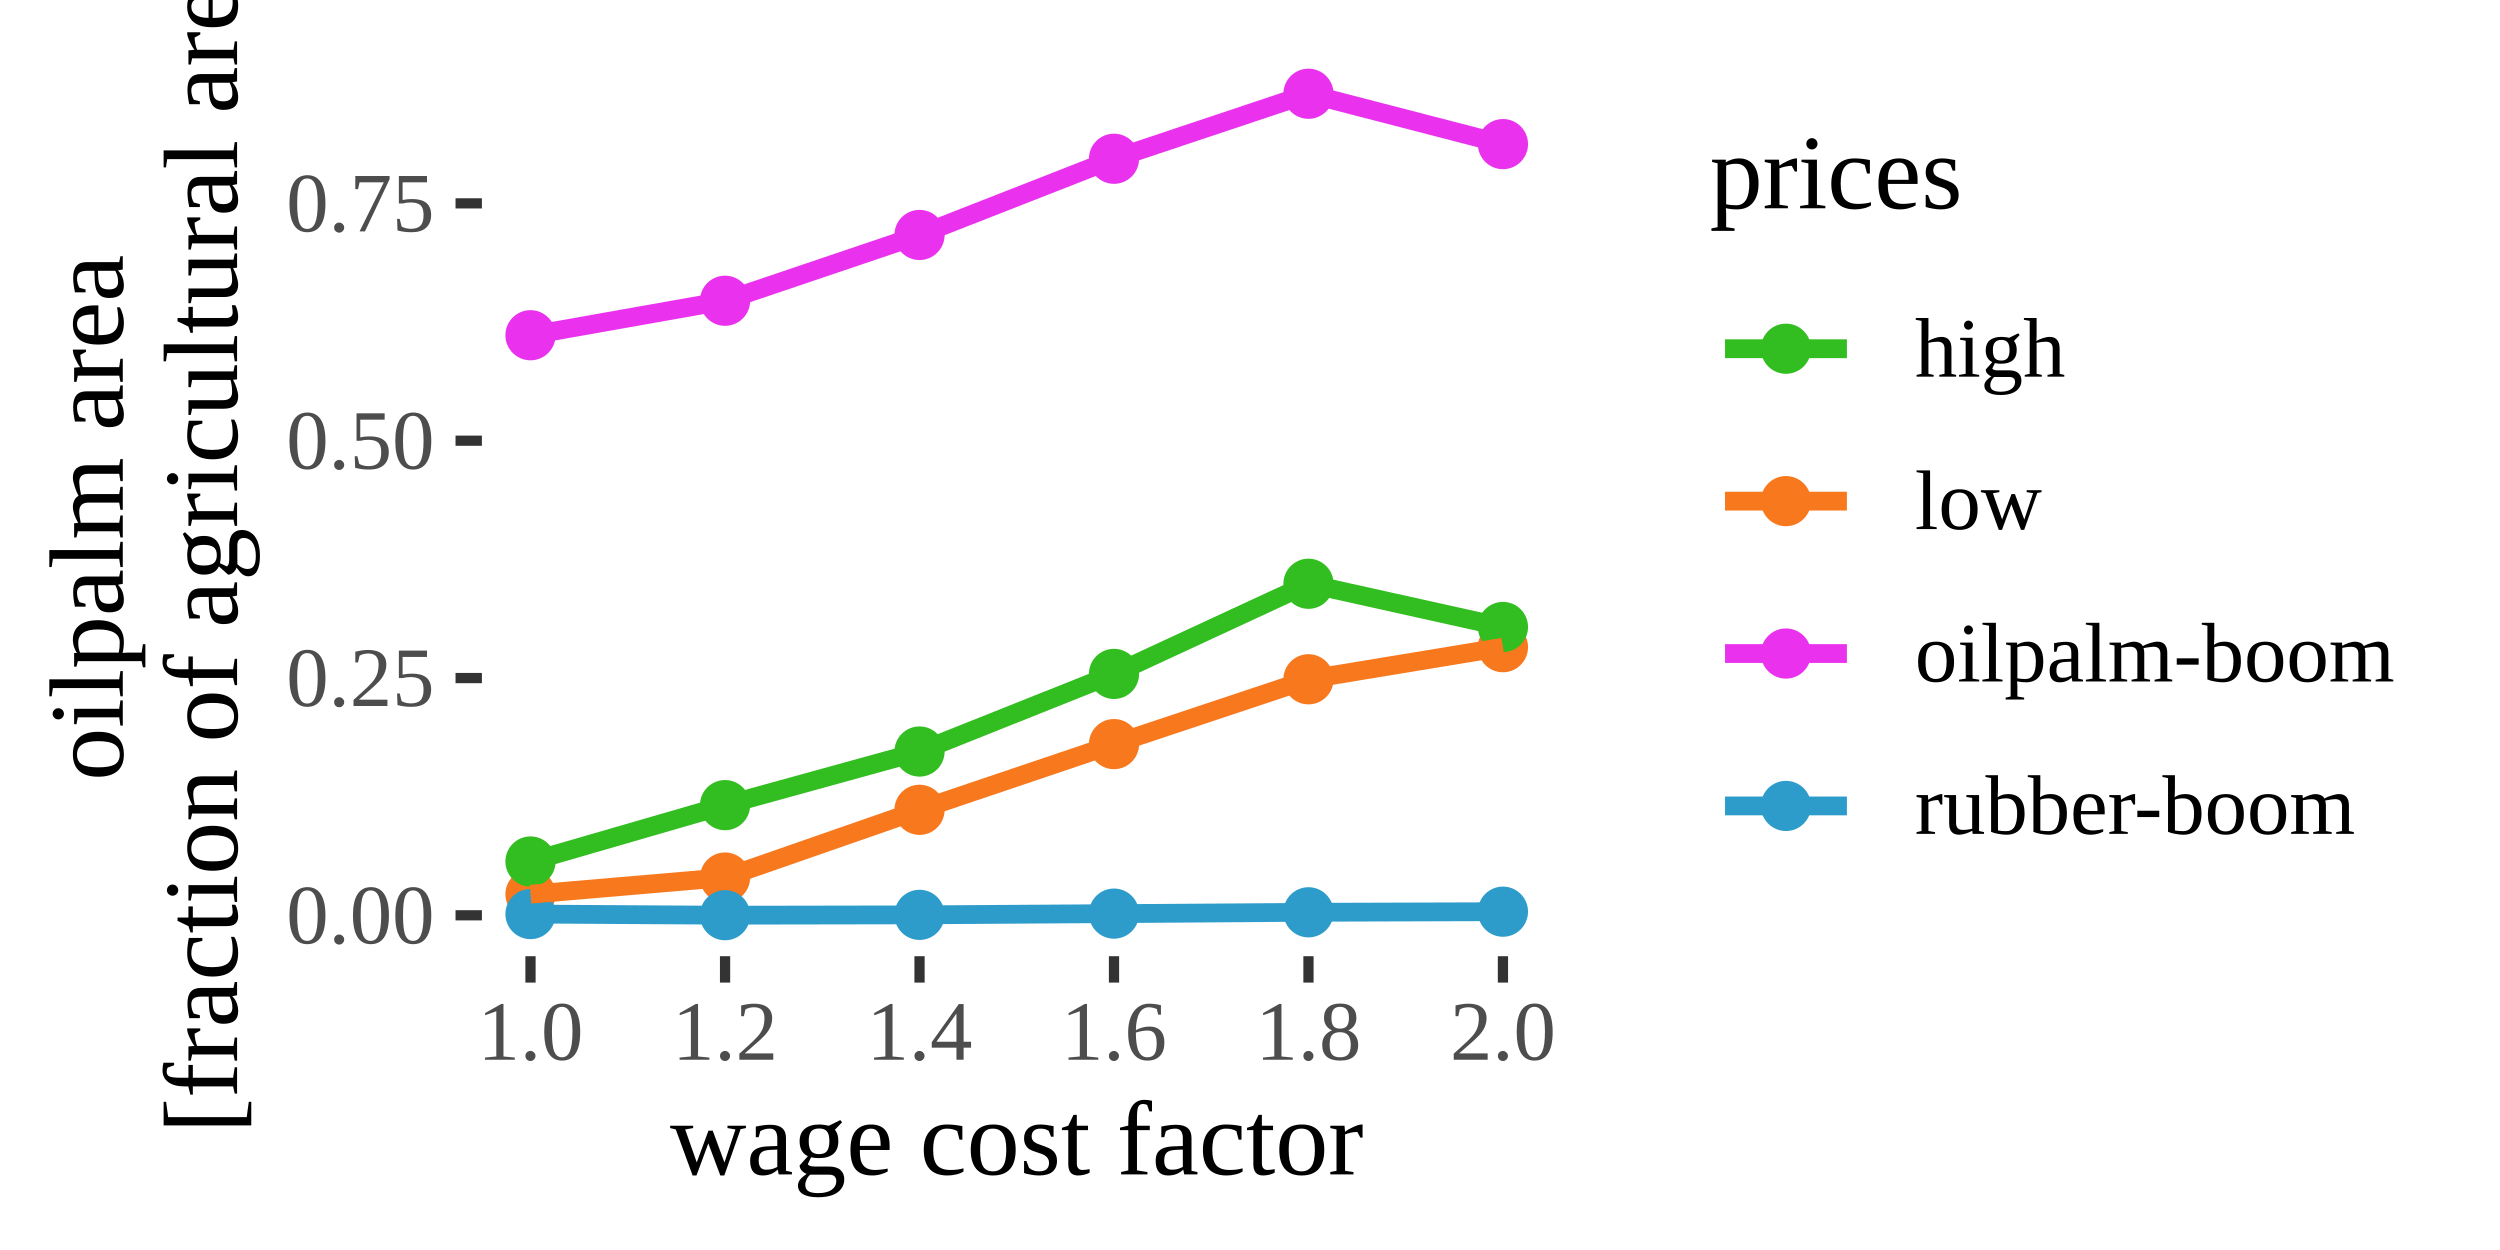
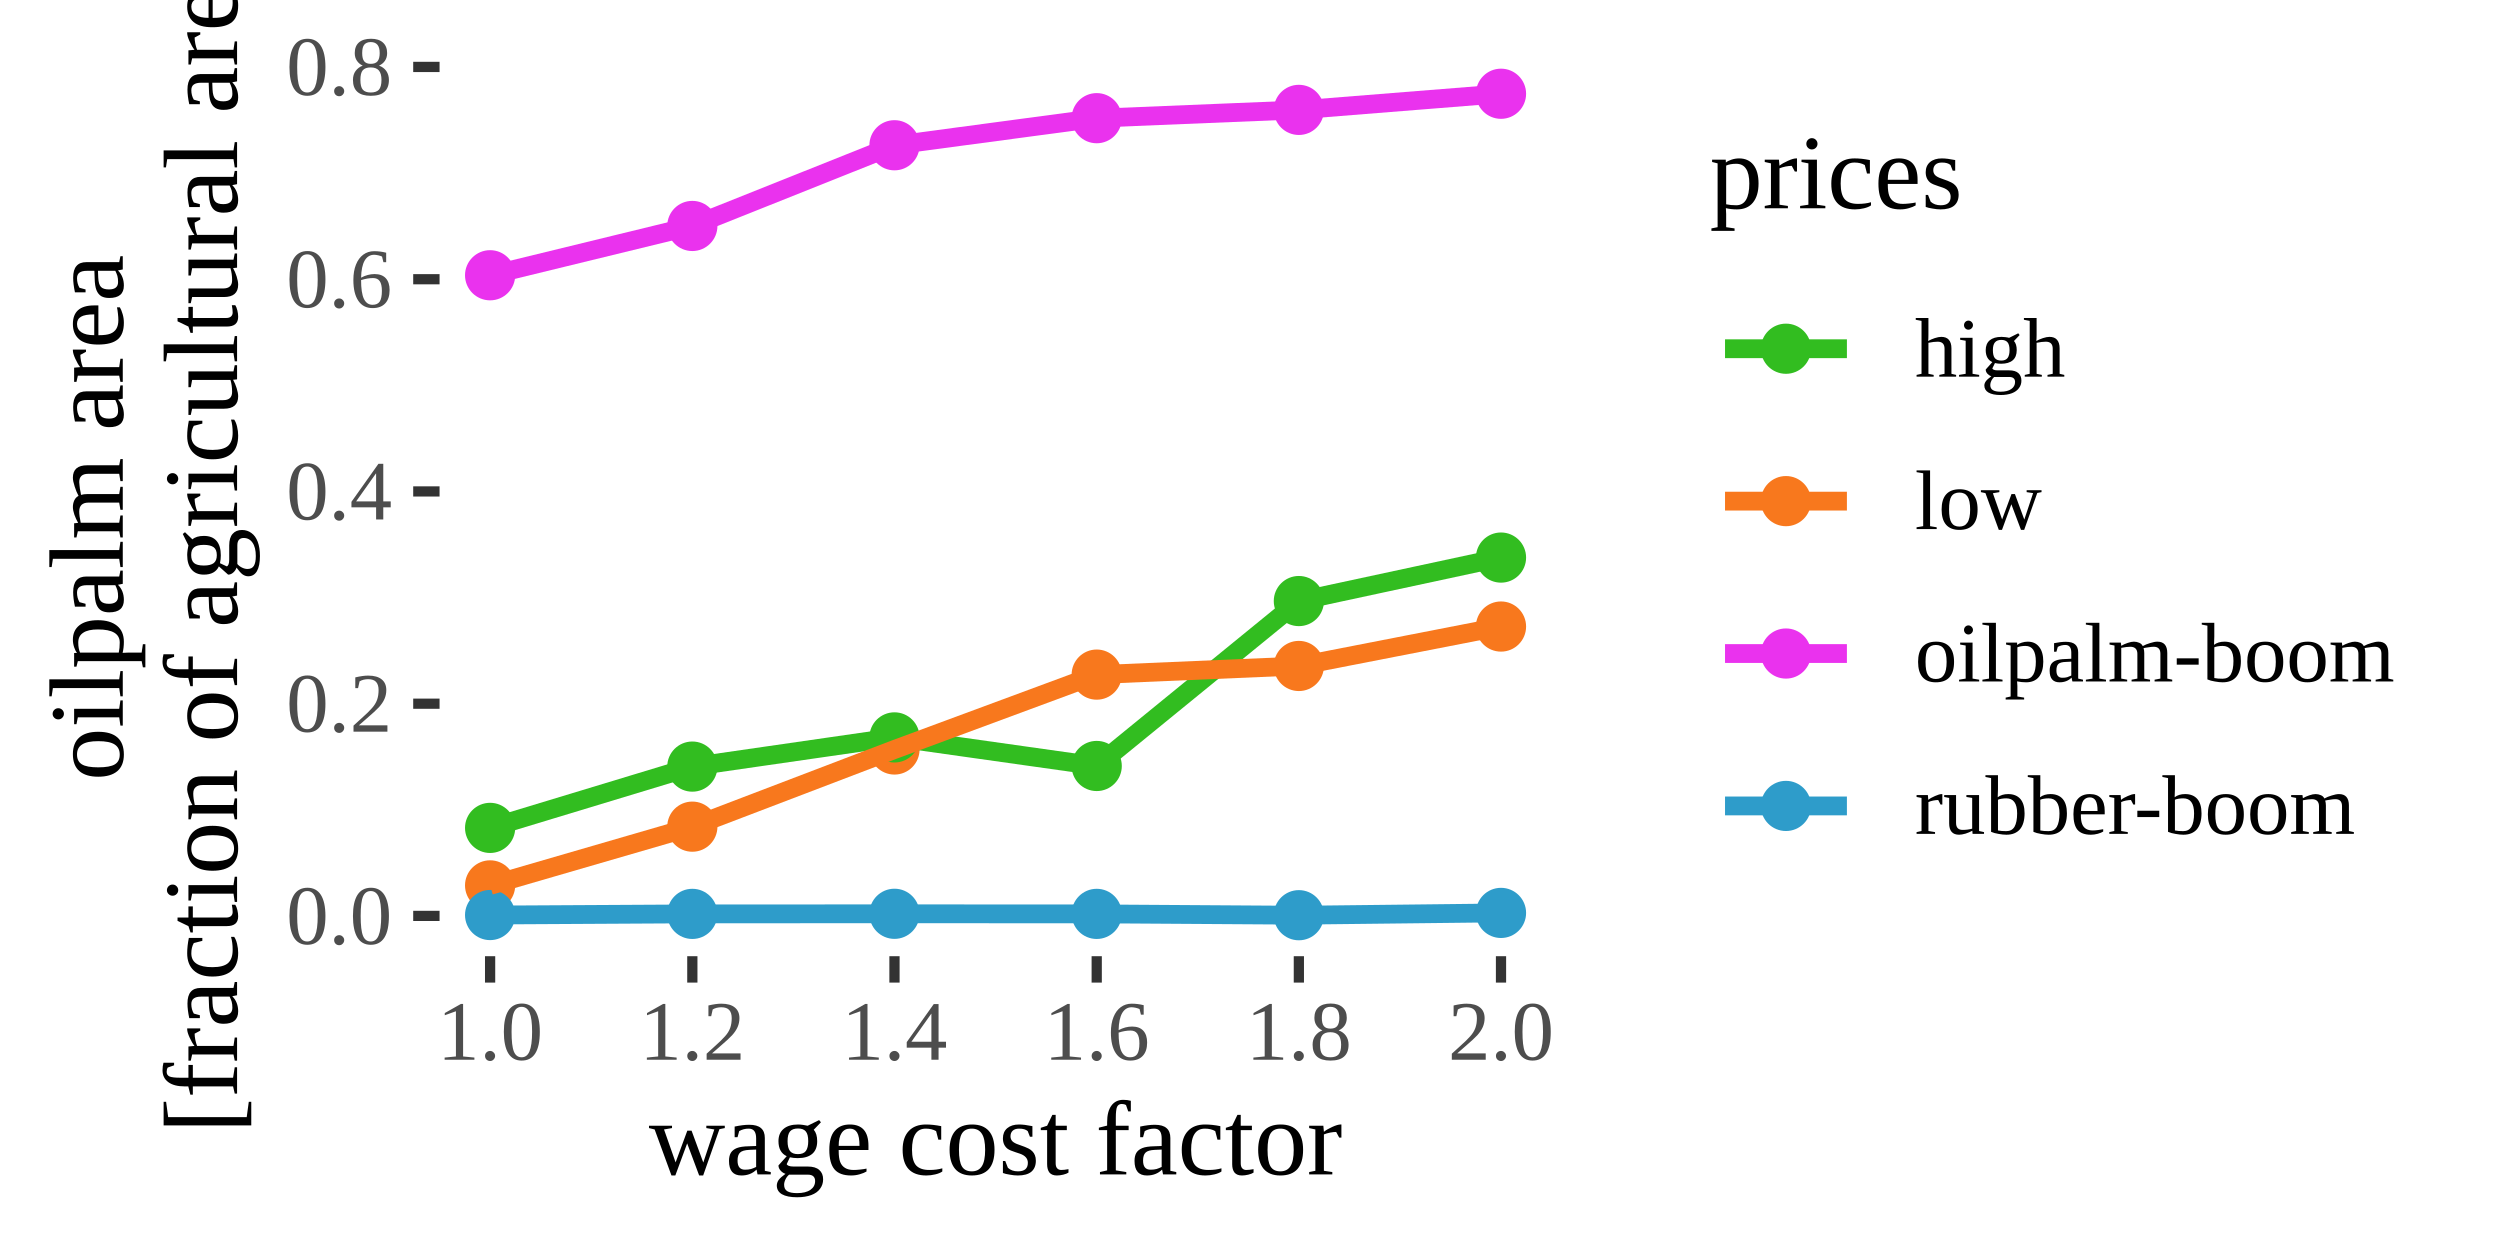
<svg xmlns="http://www.w3.org/2000/svg" viewBox="0 0 283.46 141.73">
  <defs>
    <style type="text/css">
    line, polyline, polygon, path, rect, circle {
      fill: none;
      stroke: #000000;
      stroke-linecap: round;
      stroke-linejoin: round;
      stroke-miterlimit: 10.00;
    }
  </style>
  </defs>
  <rect width="100%" height="100%" style="stroke: none; fill: #FFFFFF;" />
  <defs>
-     <clipPath id="cpNTQuNjR8MTc1LjkzfDEwOC40Mnw1Ljk4">
-       <rect x="54.64" y="5.98" width="121.28" height="102.45" />
+     <clipPath id="cpNDkuODR8MTc1LjkzfDEwOC40Mnw1Ljk4">
+       <rect x="49.84" y="5.98" width="126.08" height="102.45" />
    </clipPath>
  </defs>
-   <circle cx="60.15" cy="101.39" r="2.49" style="stroke-width: 0.71; stroke: #F8781D; fill: #F8781D;" clip-path="url(#cpNTQuNjR8MTc1LjkzfDEwOC40Mnw1Ljk4)" />
-   <circle cx="60.15" cy="103.64" r="2.49" style="stroke-width: 0.71; stroke: #2E9CCA; fill: #2E9CCA;" clip-path="url(#cpNTQuNjR8MTc1LjkzfDEwOC40Mnw1Ljk4)" />
-   <circle cx="60.15" cy="38.01" r="2.49" style="stroke-width: 0.71; stroke: #EA32EE; fill: #EA32EE;" clip-path="url(#cpNTQuNjR8MTc1LjkzfDEwOC40Mnw1Ljk4)" />
-   <circle cx="60.15" cy="97.68" r="2.49" style="stroke-width: 0.71; stroke: #32BD20; fill: #32BD20;" clip-path="url(#cpNTQuNjR8MTc1LjkzfDEwOC40Mnw1Ljk4)" />
-   <circle cx="82.21" cy="99.50" r="2.49" style="stroke-width: 0.71; stroke: #F8781D; fill: #F8781D;" clip-path="url(#cpNTQuNjR8MTc1LjkzfDEwOC40Mnw1Ljk4)" />
-   <circle cx="82.21" cy="103.77" r="2.49" style="stroke-width: 0.71; stroke: #2E9CCA; fill: #2E9CCA;" clip-path="url(#cpNTQuNjR8MTc1LjkzfDEwOC40Mnw1Ljk4)" />
-   <circle cx="82.21" cy="34.10" r="2.49" style="stroke-width: 0.71; stroke: #EA32EE; fill: #EA32EE;" clip-path="url(#cpNTQuNjR8MTc1LjkzfDEwOC40Mnw1Ljk4)" />
-   <circle cx="82.21" cy="91.29" r="2.49" style="stroke-width: 0.71; stroke: #32BD20; fill: #32BD20;" clip-path="url(#cpNTQuNjR8MTc1LjkzfDEwOC40Mnw1Ljk4)" />
-   <circle cx="104.26" cy="91.82" r="2.49" style="stroke-width: 0.71; stroke: #F8781D; fill: #F8781D;" clip-path="url(#cpNTQuNjR8MTc1LjkzfDEwOC40Mnw1Ljk4)" />
-   <circle cx="104.26" cy="103.73" r="2.49" style="stroke-width: 0.71; stroke: #2E9CCA; fill: #2E9CCA;" clip-path="url(#cpNTQuNjR8MTc1LjkzfDEwOC40Mnw1Ljk4)" />
-   <circle cx="104.26" cy="26.64" r="2.49" style="stroke-width: 0.71; stroke: #EA32EE; fill: #EA32EE;" clip-path="url(#cpNTQuNjR8MTc1LjkzfDEwOC40Mnw1Ljk4)" />
-   <circle cx="104.26" cy="85.21" r="2.49" style="stroke-width: 0.71; stroke: #32BD20; fill: #32BD20;" clip-path="url(#cpNTQuNjR8MTc1LjkzfDEwOC40Mnw1Ljk4)" />
-   <circle cx="126.31" cy="84.37" r="2.49" style="stroke-width: 0.71; stroke: #F8781D; fill: #F8781D;" clip-path="url(#cpNTQuNjR8MTc1LjkzfDEwOC40Mnw1Ljk4)" />
-   <circle cx="126.31" cy="103.59" r="2.49" style="stroke-width: 0.71; stroke: #2E9CCA; fill: #2E9CCA;" clip-path="url(#cpNTQuNjR8MTc1LjkzfDEwOC40Mnw1Ljk4)" />
-   <circle cx="126.31" cy="18.00" r="2.49" style="stroke-width: 0.71; stroke: #EA32EE; fill: #EA32EE;" clip-path="url(#cpNTQuNjR8MTc1LjkzfDEwOC40Mnw1Ljk4)" />
-   <circle cx="126.31" cy="76.41" r="2.49" style="stroke-width: 0.71; stroke: #32BD20; fill: #32BD20;" clip-path="url(#cpNTQuNjR8MTc1LjkzfDEwOC40Mnw1Ljk4)" />
-   <circle cx="148.36" cy="77.02" r="2.49" style="stroke-width: 0.71; stroke: #F8781D; fill: #F8781D;" clip-path="url(#cpNTQuNjR8MTc1LjkzfDEwOC40Mnw1Ljk4)" />
-   <circle cx="148.36" cy="103.44" r="2.49" style="stroke-width: 0.71; stroke: #2E9CCA; fill: #2E9CCA;" clip-path="url(#cpNTQuNjR8MTc1LjkzfDEwOC40Mnw1Ljk4)" />
-   <circle cx="148.36" cy="10.63" r="2.49" style="stroke-width: 0.71; stroke: #EA32EE; fill: #EA32EE;" clip-path="url(#cpNTQuNjR8MTc1LjkzfDEwOC40Mnw1Ljk4)" />
-   <circle cx="148.36" cy="66.19" r="2.49" style="stroke-width: 0.71; stroke: #32BD20; fill: #32BD20;" clip-path="url(#cpNTQuNjR8MTc1LjkzfDEwOC40Mnw1Ljk4)" />
-   <circle cx="170.41" cy="73.38" r="2.49" style="stroke-width: 0.71; stroke: #F8781D; fill: #F8781D;" clip-path="url(#cpNTQuNjR8MTc1LjkzfDEwOC40Mnw1Ljk4)" />
-   <circle cx="170.41" cy="103.37" r="2.49" style="stroke-width: 0.71; stroke: #2E9CCA; fill: #2E9CCA;" clip-path="url(#cpNTQuNjR8MTc1LjkzfDEwOC40Mnw1Ljk4)" />
-   <circle cx="170.41" cy="16.34" r="2.49" style="stroke-width: 0.71; stroke: #EA32EE; fill: #EA32EE;" clip-path="url(#cpNTQuNjR8MTc1LjkzfDEwOC40Mnw1Ljk4)" />
-   <circle cx="170.41" cy="71.09" r="2.49" style="stroke-width: 0.71; stroke: #32BD20; fill: #32BD20;" clip-path="url(#cpNTQuNjR8MTc1LjkzfDEwOC40Mnw1Ljk4)" />
-   <polyline points="60.15,97.68 82.21,91.29 104.26,85.21 126.31,76.41 148.36,66.19 170.41,71.09 " style="stroke-width: 2.13; stroke: #32BD20; stroke-linecap: butt;" clip-path="url(#cpNTQuNjR8MTc1LjkzfDEwOC40Mnw1Ljk4)" />
-   <polyline points="60.15,101.39 82.21,99.50 104.26,91.82 126.31,84.37 148.36,77.02 170.41,73.38 " style="stroke-width: 2.13; stroke: #F8781D; stroke-linecap: butt;" clip-path="url(#cpNTQuNjR8MTc1LjkzfDEwOC40Mnw1Ljk4)" />
-   <polyline points="60.15,38.01 82.21,34.10 104.26,26.64 126.31,18.00 148.36,10.63 170.41,16.34 " style="stroke-width: 2.13; stroke: #EA32EE; stroke-linecap: butt;" clip-path="url(#cpNTQuNjR8MTc1LjkzfDEwOC40Mnw1Ljk4)" />
-   <polyline points="60.15,103.64 82.21,103.77 104.26,103.73 126.31,103.59 148.36,103.44 170.41,103.37 " style="stroke-width: 2.13; stroke: #2E9CCA; stroke-linecap: butt;" clip-path="url(#cpNTQuNjR8MTc1LjkzfDEwOC40Mnw1Ljk4)" />
+   <circle cx="55.57" cy="100.39" r="2.49" style="stroke-width: 0.71; stroke: #F8781D; fill: #F8781D;" clip-path="url(#cpNDkuODR8MTc1LjkzfDEwOC40Mnw1Ljk4)" />
+   <circle cx="55.57" cy="103.75" r="2.49" style="stroke-width: 0.71; stroke: #2E9CCA; fill: #2E9CCA;" clip-path="url(#cpNDkuODR8MTc1LjkzfDEwOC40Mnw1Ljk4)" />
+   <circle cx="55.57" cy="31.21" r="2.49" style="stroke-width: 0.71; stroke: #EA32EE; fill: #EA32EE;" clip-path="url(#cpNDkuODR8MTc1LjkzfDEwOC40Mnw1Ljk4)" />
+   <circle cx="55.57" cy="93.87" r="2.49" style="stroke-width: 0.71; stroke: #32BD20; fill: #32BD20;" clip-path="url(#cpNDkuODR8MTc1LjkzfDEwOC40Mnw1Ljk4)" />
+   <circle cx="78.50" cy="93.73" r="2.49" style="stroke-width: 0.71; stroke: #F8781D; fill: #F8781D;" clip-path="url(#cpNDkuODR8MTc1LjkzfDEwOC40Mnw1Ljk4)" />
+   <circle cx="78.50" cy="103.62" r="2.49" style="stroke-width: 0.71; stroke: #2E9CCA; fill: #2E9CCA;" clip-path="url(#cpNDkuODR8MTc1LjkzfDEwOC40Mnw1Ljk4)" />
+   <circle cx="78.50" cy="25.62" r="2.49" style="stroke-width: 0.71; stroke: #EA32EE; fill: #EA32EE;" clip-path="url(#cpNDkuODR8MTc1LjkzfDEwOC40Mnw1Ljk4)" />
+   <circle cx="78.50" cy="86.92" r="2.49" style="stroke-width: 0.71; stroke: #32BD20; fill: #32BD20;" clip-path="url(#cpNDkuODR8MTc1LjkzfDEwOC40Mnw1Ljk4)" />
+   <circle cx="101.42" cy="84.98" r="2.49" style="stroke-width: 0.71; stroke: #F8781D; fill: #F8781D;" clip-path="url(#cpNDkuODR8MTc1LjkzfDEwOC40Mnw1Ljk4)" />
+   <circle cx="101.42" cy="103.61" r="2.49" style="stroke-width: 0.71; stroke: #2E9CCA; fill: #2E9CCA;" clip-path="url(#cpNDkuODR8MTc1LjkzfDEwOC40Mnw1Ljk4)" />
+   <circle cx="101.42" cy="16.47" r="2.49" style="stroke-width: 0.71; stroke: #EA32EE; fill: #EA32EE;" clip-path="url(#cpNDkuODR8MTc1LjkzfDEwOC40Mnw1Ljk4)" />
+   <circle cx="101.42" cy="83.61" r="2.49" style="stroke-width: 0.71; stroke: #32BD20; fill: #32BD20;" clip-path="url(#cpNDkuODR8MTc1LjkzfDEwOC40Mnw1Ljk4)" />
+   <circle cx="124.35" cy="76.49" r="2.49" style="stroke-width: 0.71; stroke: #F8781D; fill: #F8781D;" clip-path="url(#cpNDkuODR8MTc1LjkzfDEwOC40Mnw1Ljk4)" />
+   <circle cx="124.35" cy="103.62" r="2.49" style="stroke-width: 0.71; stroke: #2E9CCA; fill: #2E9CCA;" clip-path="url(#cpNDkuODR8MTc1LjkzfDEwOC40Mnw1Ljk4)" />
+   <circle cx="124.35" cy="13.40" r="2.49" style="stroke-width: 0.71; stroke: #EA32EE; fill: #EA32EE;" clip-path="url(#cpNDkuODR8MTc1LjkzfDEwOC40Mnw1Ljk4)" />
+   <circle cx="124.35" cy="86.85" r="2.49" style="stroke-width: 0.71; stroke: #32BD20; fill: #32BD20;" clip-path="url(#cpNDkuODR8MTc1LjkzfDEwOC40Mnw1Ljk4)" />
+   <circle cx="147.27" cy="75.51" r="2.49" style="stroke-width: 0.71; stroke: #F8781D; fill: #F8781D;" clip-path="url(#cpNDkuODR8MTc1LjkzfDEwOC40Mnw1Ljk4)" />
+   <circle cx="147.27" cy="103.77" r="2.49" style="stroke-width: 0.71; stroke: #2E9CCA; fill: #2E9CCA;" clip-path="url(#cpNDkuODR8MTc1LjkzfDEwOC40Mnw1Ljk4)" />
+   <circle cx="147.27" cy="12.46" r="2.49" style="stroke-width: 0.71; stroke: #EA32EE; fill: #EA32EE;" clip-path="url(#cpNDkuODR8MTc1LjkzfDEwOC40Mnw1Ljk4)" />
+   <circle cx="147.27" cy="68.15" r="2.49" style="stroke-width: 0.71; stroke: #32BD20; fill: #32BD20;" clip-path="url(#cpNDkuODR8MTc1LjkzfDEwOC40Mnw1Ljk4)" />
+   <circle cx="170.19" cy="71.04" r="2.49" style="stroke-width: 0.71; stroke: #F8781D; fill: #F8781D;" clip-path="url(#cpNDkuODR8MTc1LjkzfDEwOC40Mnw1Ljk4)" />
+   <circle cx="170.19" cy="103.51" r="2.49" style="stroke-width: 0.71; stroke: #2E9CCA; fill: #2E9CCA;" clip-path="url(#cpNDkuODR8MTc1LjkzfDEwOC40Mnw1Ljk4)" />
+   <circle cx="170.19" cy="10.63" r="2.49" style="stroke-width: 0.71; stroke: #EA32EE; fill: #EA32EE;" clip-path="url(#cpNDkuODR8MTc1LjkzfDEwOC40Mnw1Ljk4)" />
+   <circle cx="170.19" cy="63.22" r="2.49" style="stroke-width: 0.71; stroke: #32BD20; fill: #32BD20;" clip-path="url(#cpNDkuODR8MTc1LjkzfDEwOC40Mnw1Ljk4)" />
+   <polyline points="55.57,93.87 78.50,86.92 101.42,83.61 124.35,86.85 147.27,68.15 170.19,63.22 " style="stroke-width: 2.13; stroke: #32BD20; stroke-linecap: butt;" clip-path="url(#cpNDkuODR8MTc1LjkzfDEwOC40Mnw1Ljk4)" />
+   <polyline points="55.57,100.39 78.50,93.73 101.42,84.98 124.35,76.49 147.27,75.51 170.19,71.04 " style="stroke-width: 2.13; stroke: #F8781D; stroke-linecap: butt;" clip-path="url(#cpNDkuODR8MTc1LjkzfDEwOC40Mnw1Ljk4)" />
+   <polyline points="55.57,31.21 78.50,25.62 101.42,16.47 124.35,13.40 147.27,12.46 170.19,10.63 " style="stroke-width: 2.13; stroke: #EA32EE; stroke-linecap: butt;" clip-path="url(#cpNDkuODR8MTc1LjkzfDEwOC40Mnw1Ljk4)" />
+   <polyline points="55.57,103.75 78.50,103.62 101.42,103.61 124.35,103.62 147.27,103.77 170.19,103.51 " style="stroke-width: 2.13; stroke: #2E9CCA; stroke-linecap: butt;" clip-path="url(#cpNDkuODR8MTc1LjkzfDEwOC40Mnw1Ljk4)" />
  <defs>
    <clipPath id="cpMC4wMHwyODMuNDZ8MTQxLjczfDAuMDA=">
      <rect x="0.00" y="0.00" width="283.46" height="141.73" />
    </clipPath>
  </defs>
  <g clip-path="url(#cpMC4wMHwyODMuNDZ8MTQxLjczfDAuMDA=)">
-     <text x="32.46" y="106.96" style="font-size: 9.60px; fill: #4D4D4D; font-family: Times New Roman;" textLength="16.80px" lengthAdjust="spacingAndGlyphs">0.00</text>
+     <text x="32.46" y="107.03" style="font-size: 9.60px; fill: #4D4D4D; font-family: Times New Roman;" textLength="12.00px" lengthAdjust="spacingAndGlyphs">0.0</text>
  </g>
  <g clip-path="url(#cpMC4wMHwyODMuNDZ8MTQxLjczfDAuMDA=)">
-     <text x="32.46" y="80.05" style="font-size: 9.60px; fill: #4D4D4D; font-family: Times New Roman;" textLength="16.80px" lengthAdjust="spacingAndGlyphs">0.25</text>
+     <text x="32.46" y="82.96" style="font-size: 9.60px; fill: #4D4D4D; font-family: Times New Roman;" textLength="12.00px" lengthAdjust="spacingAndGlyphs">0.2</text>
  </g>
  <g clip-path="url(#cpMC4wMHwyODMuNDZ8MTQxLjczfDAuMDA=)">
-     <text x="32.46" y="53.15" style="font-size: 9.60px; fill: #4D4D4D; font-family: Times New Roman;" textLength="16.80px" lengthAdjust="spacingAndGlyphs">0.50</text>
+     <text x="32.46" y="58.90" style="font-size: 9.60px; fill: #4D4D4D; font-family: Times New Roman;" textLength="12.00px" lengthAdjust="spacingAndGlyphs">0.4</text>
  </g>
  <g clip-path="url(#cpMC4wMHwyODMuNDZ8MTQxLjczfDAuMDA=)">
-     <text x="32.46" y="26.24" style="font-size: 9.60px; fill: #4D4D4D; font-family: Times New Roman;" textLength="16.80px" lengthAdjust="spacingAndGlyphs">0.75</text>
-   </g>
-   <polyline points="51.65,103.78 54.64,103.78 " style="stroke-width: 1.16; stroke: #333333; stroke-linecap: butt;" clip-path="url(#cpMC4wMHwyODMuNDZ8MTQxLjczfDAuMDA=)" />
-   <polyline points="51.65,76.88 54.64,76.88 " style="stroke-width: 1.16; stroke: #333333; stroke-linecap: butt;" clip-path="url(#cpMC4wMHwyODMuNDZ8MTQxLjczfDAuMDA=)" />
-   <polyline points="51.65,49.97 54.64,49.97 " style="stroke-width: 1.16; stroke: #333333; stroke-linecap: butt;" clip-path="url(#cpMC4wMHwyODMuNDZ8MTQxLjczfDAuMDA=)" />
-   <polyline points="51.65,23.06 54.64,23.06 " style="stroke-width: 1.16; stroke: #333333; stroke-linecap: butt;" clip-path="url(#cpMC4wMHwyODMuNDZ8MTQxLjczfDAuMDA=)" />
-   <polyline points="60.15,111.41 60.15,108.42 " style="stroke-width: 1.16; stroke: #333333; stroke-linecap: butt;" clip-path="url(#cpMC4wMHwyODMuNDZ8MTQxLjczfDAuMDA=)" />
-   <polyline points="82.21,111.41 82.21,108.42 " style="stroke-width: 1.16; stroke: #333333; stroke-linecap: butt;" clip-path="url(#cpMC4wMHwyODMuNDZ8MTQxLjczfDAuMDA=)" />
-   <polyline points="104.26,111.41 104.26,108.42 " style="stroke-width: 1.16; stroke: #333333; stroke-linecap: butt;" clip-path="url(#cpMC4wMHwyODMuNDZ8MTQxLjczfDAuMDA=)" />
-   <polyline points="126.31,111.41 126.31,108.42 " style="stroke-width: 1.16; stroke: #333333; stroke-linecap: butt;" clip-path="url(#cpMC4wMHwyODMuNDZ8MTQxLjczfDAuMDA=)" />
-   <polyline points="148.36,111.41 148.36,108.42 " style="stroke-width: 1.16; stroke: #333333; stroke-linecap: butt;" clip-path="url(#cpMC4wMHwyODMuNDZ8MTQxLjczfDAuMDA=)" />
-   <polyline points="170.41,111.41 170.41,108.42 " style="stroke-width: 1.16; stroke: #333333; stroke-linecap: butt;" clip-path="url(#cpMC4wMHwyODMuNDZ8MTQxLjczfDAuMDA=)" />
-   <g clip-path="url(#cpMC4wMHwyODMuNDZ8MTQxLjczfDAuMDA=)">
-     <text x="54.15" y="120.16" style="font-size: 9.60px; fill: #4D4D4D; font-family: Times New Roman;" textLength="12.00px" lengthAdjust="spacingAndGlyphs">1.0</text>
+     <text x="32.46" y="34.84" style="font-size: 9.60px; fill: #4D4D4D; font-family: Times New Roman;" textLength="12.00px" lengthAdjust="spacingAndGlyphs">0.6</text>
  </g>
  <g clip-path="url(#cpMC4wMHwyODMuNDZ8MTQxLjczfDAuMDA=)">
-     <text x="76.21" y="120.16" style="font-size: 9.60px; fill: #4D4D4D; font-family: Times New Roman;" textLength="12.00px" lengthAdjust="spacingAndGlyphs">1.2</text>
+     <text x="32.46" y="10.77" style="font-size: 9.60px; fill: #4D4D4D; font-family: Times New Roman;" textLength="12.00px" lengthAdjust="spacingAndGlyphs">0.8</text>
+   </g>
+   <polyline points="46.85,103.85 49.84,103.85 " style="stroke-width: 1.16; stroke: #333333; stroke-linecap: butt;" clip-path="url(#cpMC4wMHwyODMuNDZ8MTQxLjczfDAuMDA=)" />
+   <polyline points="46.85,79.79 49.84,79.79 " style="stroke-width: 1.16; stroke: #333333; stroke-linecap: butt;" clip-path="url(#cpMC4wMHwyODMuNDZ8MTQxLjczfDAuMDA=)" />
+   <polyline points="46.85,55.72 49.84,55.72 " style="stroke-width: 1.16; stroke: #333333; stroke-linecap: butt;" clip-path="url(#cpMC4wMHwyODMuNDZ8MTQxLjczfDAuMDA=)" />
+   <polyline points="46.85,31.66 49.84,31.66 " style="stroke-width: 1.16; stroke: #333333; stroke-linecap: butt;" clip-path="url(#cpMC4wMHwyODMuNDZ8MTQxLjczfDAuMDA=)" />
+   <polyline points="46.85,7.59 49.84,7.59 " style="stroke-width: 1.16; stroke: #333333; stroke-linecap: butt;" clip-path="url(#cpMC4wMHwyODMuNDZ8MTQxLjczfDAuMDA=)" />
+   <polyline points="55.57,111.41 55.57,108.42 " style="stroke-width: 1.16; stroke: #333333; stroke-linecap: butt;" clip-path="url(#cpMC4wMHwyODMuNDZ8MTQxLjczfDAuMDA=)" />
+   <polyline points="78.50,111.41 78.50,108.42 " style="stroke-width: 1.16; stroke: #333333; stroke-linecap: butt;" clip-path="url(#cpMC4wMHwyODMuNDZ8MTQxLjczfDAuMDA=)" />
+   <polyline points="101.42,111.41 101.42,108.42 " style="stroke-width: 1.16; stroke: #333333; stroke-linecap: butt;" clip-path="url(#cpMC4wMHwyODMuNDZ8MTQxLjczfDAuMDA=)" />
+   <polyline points="124.35,111.41 124.35,108.42 " style="stroke-width: 1.16; stroke: #333333; stroke-linecap: butt;" clip-path="url(#cpMC4wMHwyODMuNDZ8MTQxLjczfDAuMDA=)" />
+   <polyline points="147.27,111.41 147.27,108.42 " style="stroke-width: 1.16; stroke: #333333; stroke-linecap: butt;" clip-path="url(#cpMC4wMHwyODMuNDZ8MTQxLjczfDAuMDA=)" />
+   <polyline points="170.19,111.41 170.19,108.42 " style="stroke-width: 1.16; stroke: #333333; stroke-linecap: butt;" clip-path="url(#cpMC4wMHwyODMuNDZ8MTQxLjczfDAuMDA=)" />
+   <g clip-path="url(#cpMC4wMHwyODMuNDZ8MTQxLjczfDAuMDA=)">
+     <text x="49.57" y="120.16" style="font-size: 9.60px; fill: #4D4D4D; font-family: Times New Roman;" textLength="12.00px" lengthAdjust="spacingAndGlyphs">1.0</text>
  </g>
  <g clip-path="url(#cpMC4wMHwyODMuNDZ8MTQxLjczfDAuMDA=)">
-     <text x="98.26" y="120.16" style="font-size: 9.60px; fill: #4D4D4D; font-family: Times New Roman;" textLength="12.00px" lengthAdjust="spacingAndGlyphs">1.4</text>
+     <text x="72.50" y="120.16" style="font-size: 9.60px; fill: #4D4D4D; font-family: Times New Roman;" textLength="12.00px" lengthAdjust="spacingAndGlyphs">1.2</text>
  </g>
  <g clip-path="url(#cpMC4wMHwyODMuNDZ8MTQxLjczfDAuMDA=)">
-     <text x="120.31" y="120.16" style="font-size: 9.60px; fill: #4D4D4D; font-family: Times New Roman;" textLength="12.00px" lengthAdjust="spacingAndGlyphs">1.6</text>
+     <text x="95.42" y="120.16" style="font-size: 9.60px; fill: #4D4D4D; font-family: Times New Roman;" textLength="12.00px" lengthAdjust="spacingAndGlyphs">1.4</text>
  </g>
  <g clip-path="url(#cpMC4wMHwyODMuNDZ8MTQxLjczfDAuMDA=)">
-     <text x="142.36" y="120.16" style="font-size: 9.60px; fill: #4D4D4D; font-family: Times New Roman;" textLength="12.00px" lengthAdjust="spacingAndGlyphs">1.8</text>
+     <text x="118.35" y="120.16" style="font-size: 9.60px; fill: #4D4D4D; font-family: Times New Roman;" textLength="12.00px" lengthAdjust="spacingAndGlyphs">1.6</text>
  </g>
  <g clip-path="url(#cpMC4wMHwyODMuNDZ8MTQxLjczfDAuMDA=)">
-     <text x="164.41" y="120.16" style="font-size: 9.60px; fill: #4D4D4D; font-family: Times New Roman;" textLength="12.00px" lengthAdjust="spacingAndGlyphs">2.0</text>
+     <text x="141.27" y="120.16" style="font-size: 9.60px; fill: #4D4D4D; font-family: Times New Roman;" textLength="12.00px" lengthAdjust="spacingAndGlyphs">1.8</text>
  </g>
  <g clip-path="url(#cpMC4wMHwyODMuNDZ8MTQxLjczfDAuMDA=)">
-     <text x="75.97" y="133.16" style="font-size: 12.00px; font-family: Times New Roman;" textLength="78.63px" lengthAdjust="spacingAndGlyphs">wage cost factor</text>
+     <text x="164.19" y="120.16" style="font-size: 9.60px; fill: #4D4D4D; font-family: Times New Roman;" textLength="12.00px" lengthAdjust="spacingAndGlyphs">2.0</text>
+   </g>
+   <g clip-path="url(#cpMC4wMHwyODMuNDZ8MTQxLjczfDAuMDA=)">
+     <text x="73.57" y="133.16" style="font-size: 12.00px; font-family: Times New Roman;" textLength="78.63px" lengthAdjust="spacingAndGlyphs">wage cost factor</text>
  </g>
  <g clip-path="url(#cpMC4wMHwyODMuNDZ8MTQxLjczfDAuMDA=)">
    <text transform="translate(13.92,88.52) rotate(-90)" style="font-size: 12.00px; font-family: Times New Roman;" textLength="62.64px" lengthAdjust="spacingAndGlyphs">oilpalm area </text>
  </g>
  <g clip-path="url(#cpMC4wMHwyODMuNDZ8MTQxLjczfDAuMDA=)">
    <text transform="translate(26.88,128.49) rotate(-90)" style="font-size: 12.00px; font-family: Times New Roman;" textLength="142.58px" lengthAdjust="spacingAndGlyphs"> [fraction of agricultural area]</text>
  </g>
  <g clip-path="url(#cpMC4wMHwyODMuNDZ8MTQxLjczfDAuMDA=)">
    <text x="193.86" y="23.62" style="font-size: 12.00px; font-family: Times New Roman;" textLength="28.65px" lengthAdjust="spacingAndGlyphs">prices</text>
  </g>
  <circle cx="202.50" cy="39.54" r="2.49" style="stroke-width: 0.71; stroke: #32BD20; fill: #32BD20;" clip-path="url(#cpMC4wMHwyODMuNDZ8MTQxLjczfDAuMDA=)" />
  <line x1="195.59" y1="39.54" x2="209.41" y2="39.54" style="stroke-width: 2.13; stroke: #32BD20; stroke-linecap: butt;" clip-path="url(#cpMC4wMHwyODMuNDZ8MTQxLjczfDAuMDA=)" />
  <circle cx="202.50" cy="56.82" r="2.49" style="stroke-width: 0.71; stroke: #F8781D; fill: #F8781D;" clip-path="url(#cpMC4wMHwyODMuNDZ8MTQxLjczfDAuMDA=)" />
  <line x1="195.59" y1="56.82" x2="209.41" y2="56.82" style="stroke-width: 2.13; stroke: #F8781D; stroke-linecap: butt;" clip-path="url(#cpMC4wMHwyODMuNDZ8MTQxLjczfDAuMDA=)" />
  <circle cx="202.50" cy="74.10" r="2.49" style="stroke-width: 0.71; stroke: #EA32EE; fill: #EA32EE;" clip-path="url(#cpMC4wMHwyODMuNDZ8MTQxLjczfDAuMDA=)" />
  <line x1="195.59" y1="74.10" x2="209.41" y2="74.10" style="stroke-width: 2.13; stroke: #EA32EE; stroke-linecap: butt;" clip-path="url(#cpMC4wMHwyODMuNDZ8MTQxLjczfDAuMDA=)" />
  <circle cx="202.50" cy="91.38" r="2.49" style="stroke-width: 0.71; stroke: #2E9CCA; fill: #2E9CCA;" clip-path="url(#cpMC4wMHwyODMuNDZ8MTQxLjczfDAuMDA=)" />
  <line x1="195.59" y1="91.38" x2="209.41" y2="91.38" style="stroke-width: 2.13; stroke: #2E9CCA; stroke-linecap: butt;" clip-path="url(#cpMC4wMHwyODMuNDZ8MTQxLjczfDAuMDA=)" />
  <g clip-path="url(#cpMC4wMHwyODMuNDZ8MTQxLjczfDAuMDA=)">
    <text x="217.12" y="42.71" style="font-size: 9.60px; font-family: Times New Roman;" textLength="17.07px" lengthAdjust="spacingAndGlyphs">high</text>
  </g>
  <g clip-path="url(#cpMC4wMHwyODMuNDZ8MTQxLjczfDAuMDA=)">
    <text x="217.12" y="59.99" style="font-size: 9.60px; font-family: Times New Roman;" textLength="14.40px" lengthAdjust="spacingAndGlyphs">low</text>
  </g>
  <g clip-path="url(#cpMC4wMHwyODMuNDZ8MTQxLjczfDAuMDA=)">
    <text x="217.12" y="77.27" style="font-size: 9.60px; font-family: Times New Roman;" textLength="54.39px" lengthAdjust="spacingAndGlyphs">oilpalm-boom</text>
  </g>
  <g clip-path="url(#cpMC4wMHwyODMuNDZ8MTQxLjczfDAuMDA=)">
    <text x="217.12" y="94.55" style="font-size: 9.60px; font-family: Times New Roman;" textLength="50.12px" lengthAdjust="spacingAndGlyphs">rubber-boom</text>
  </g>
</svg>
